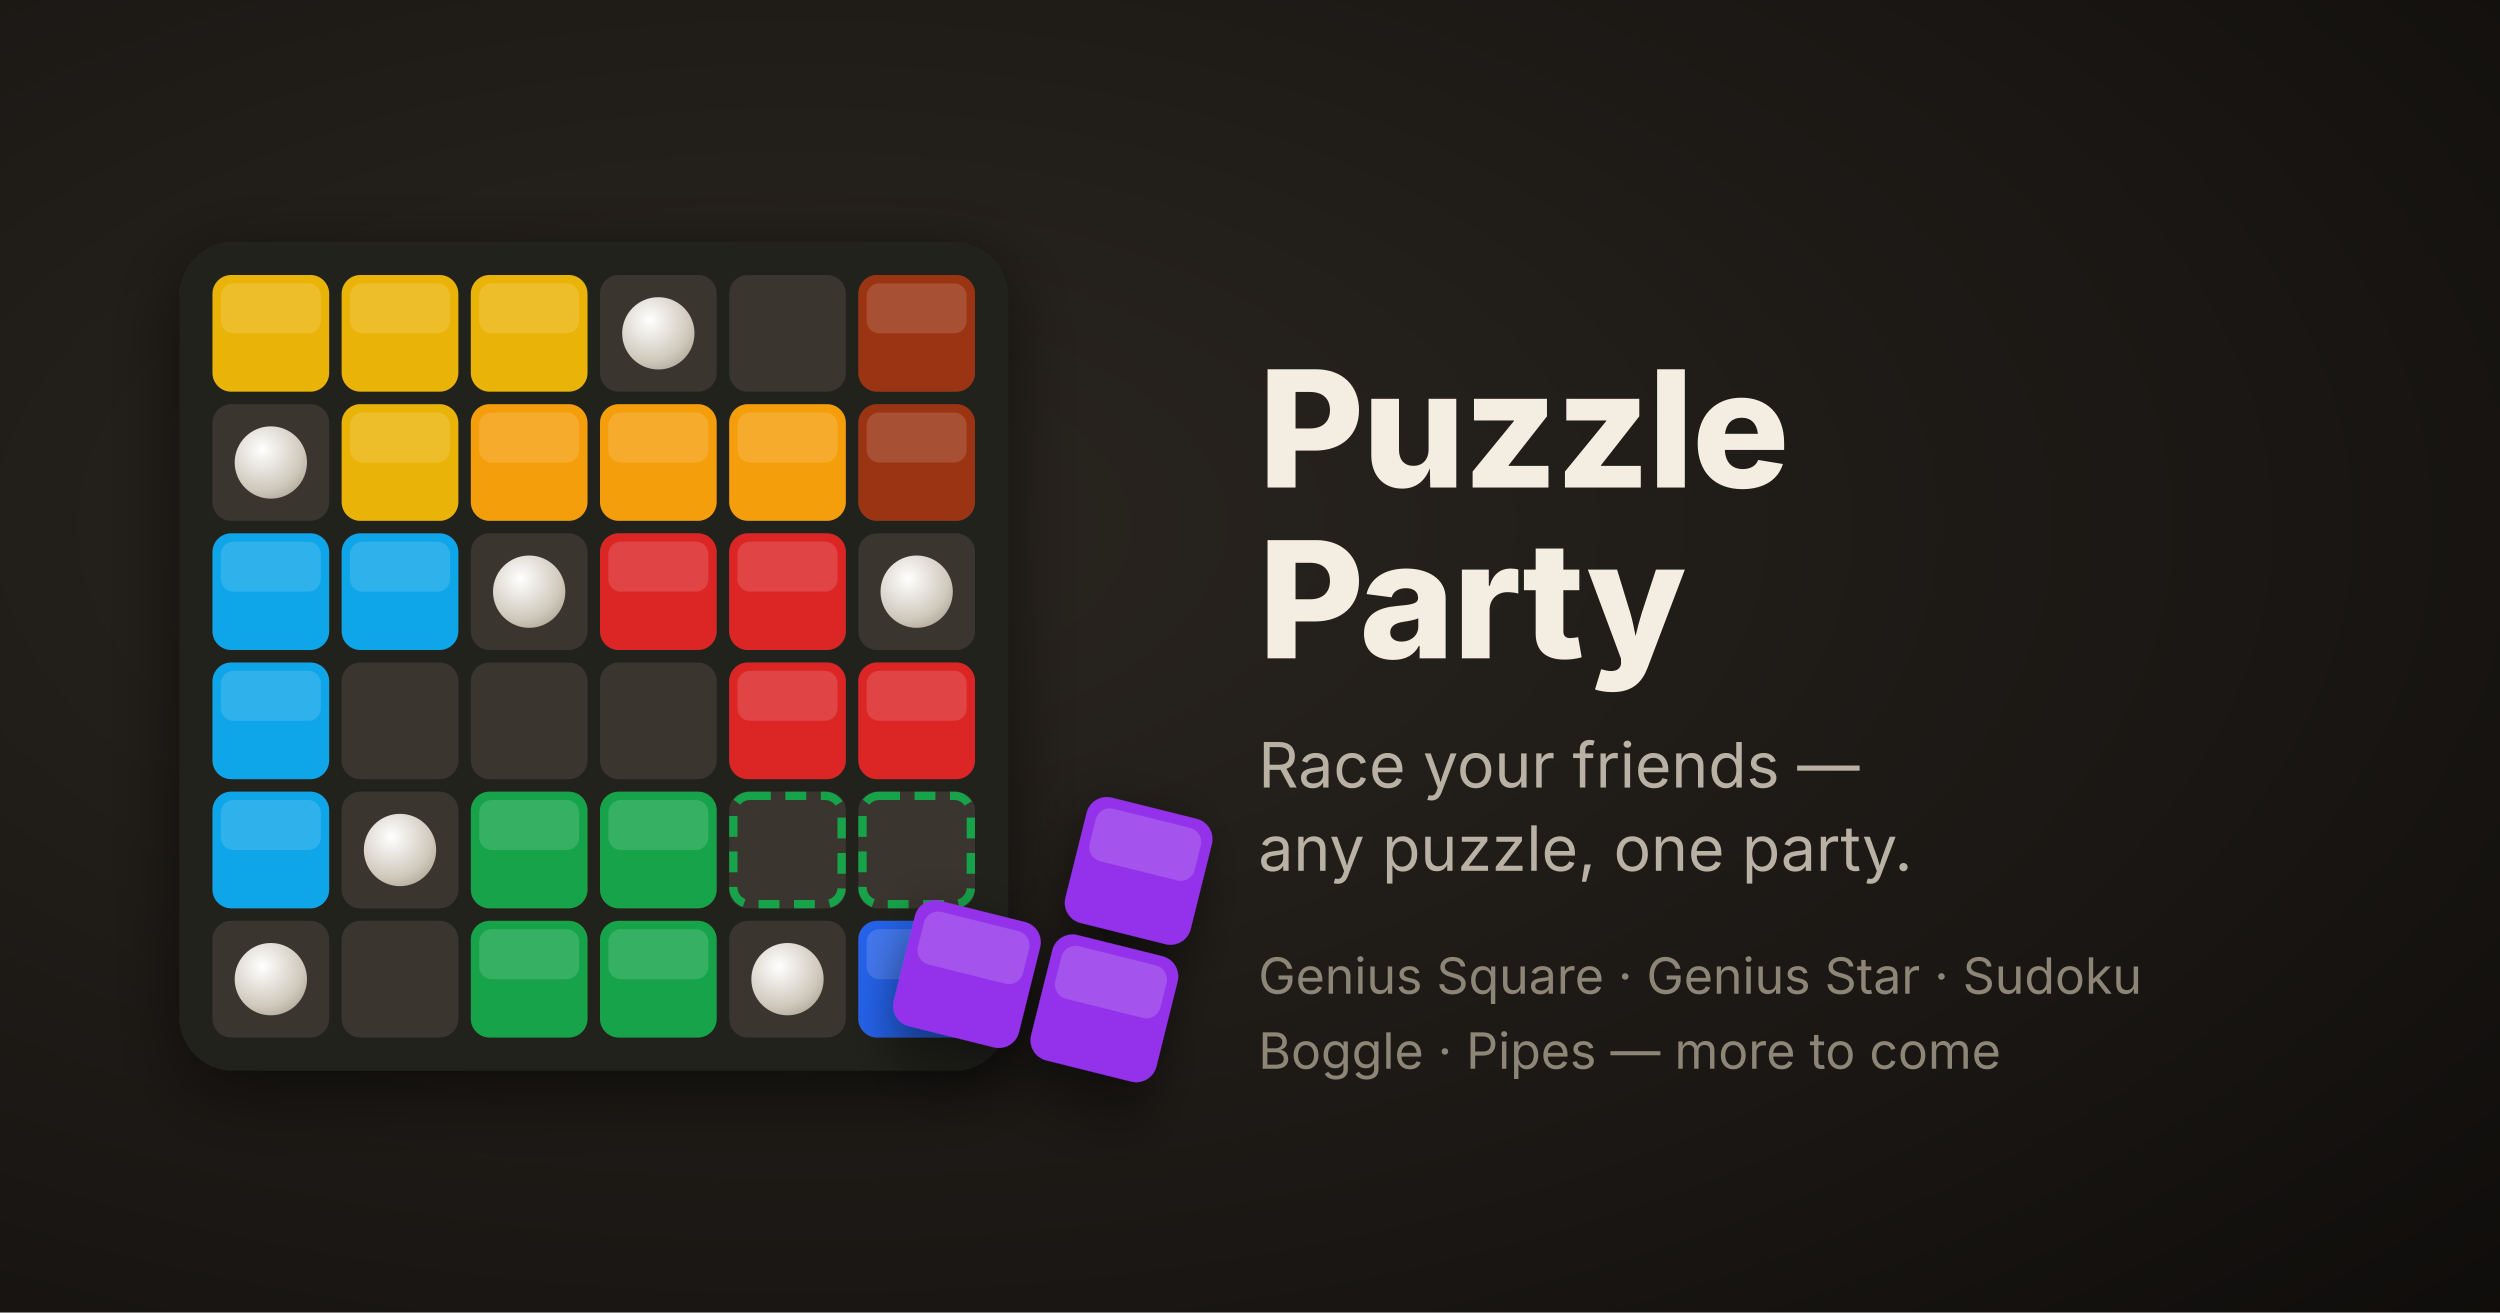
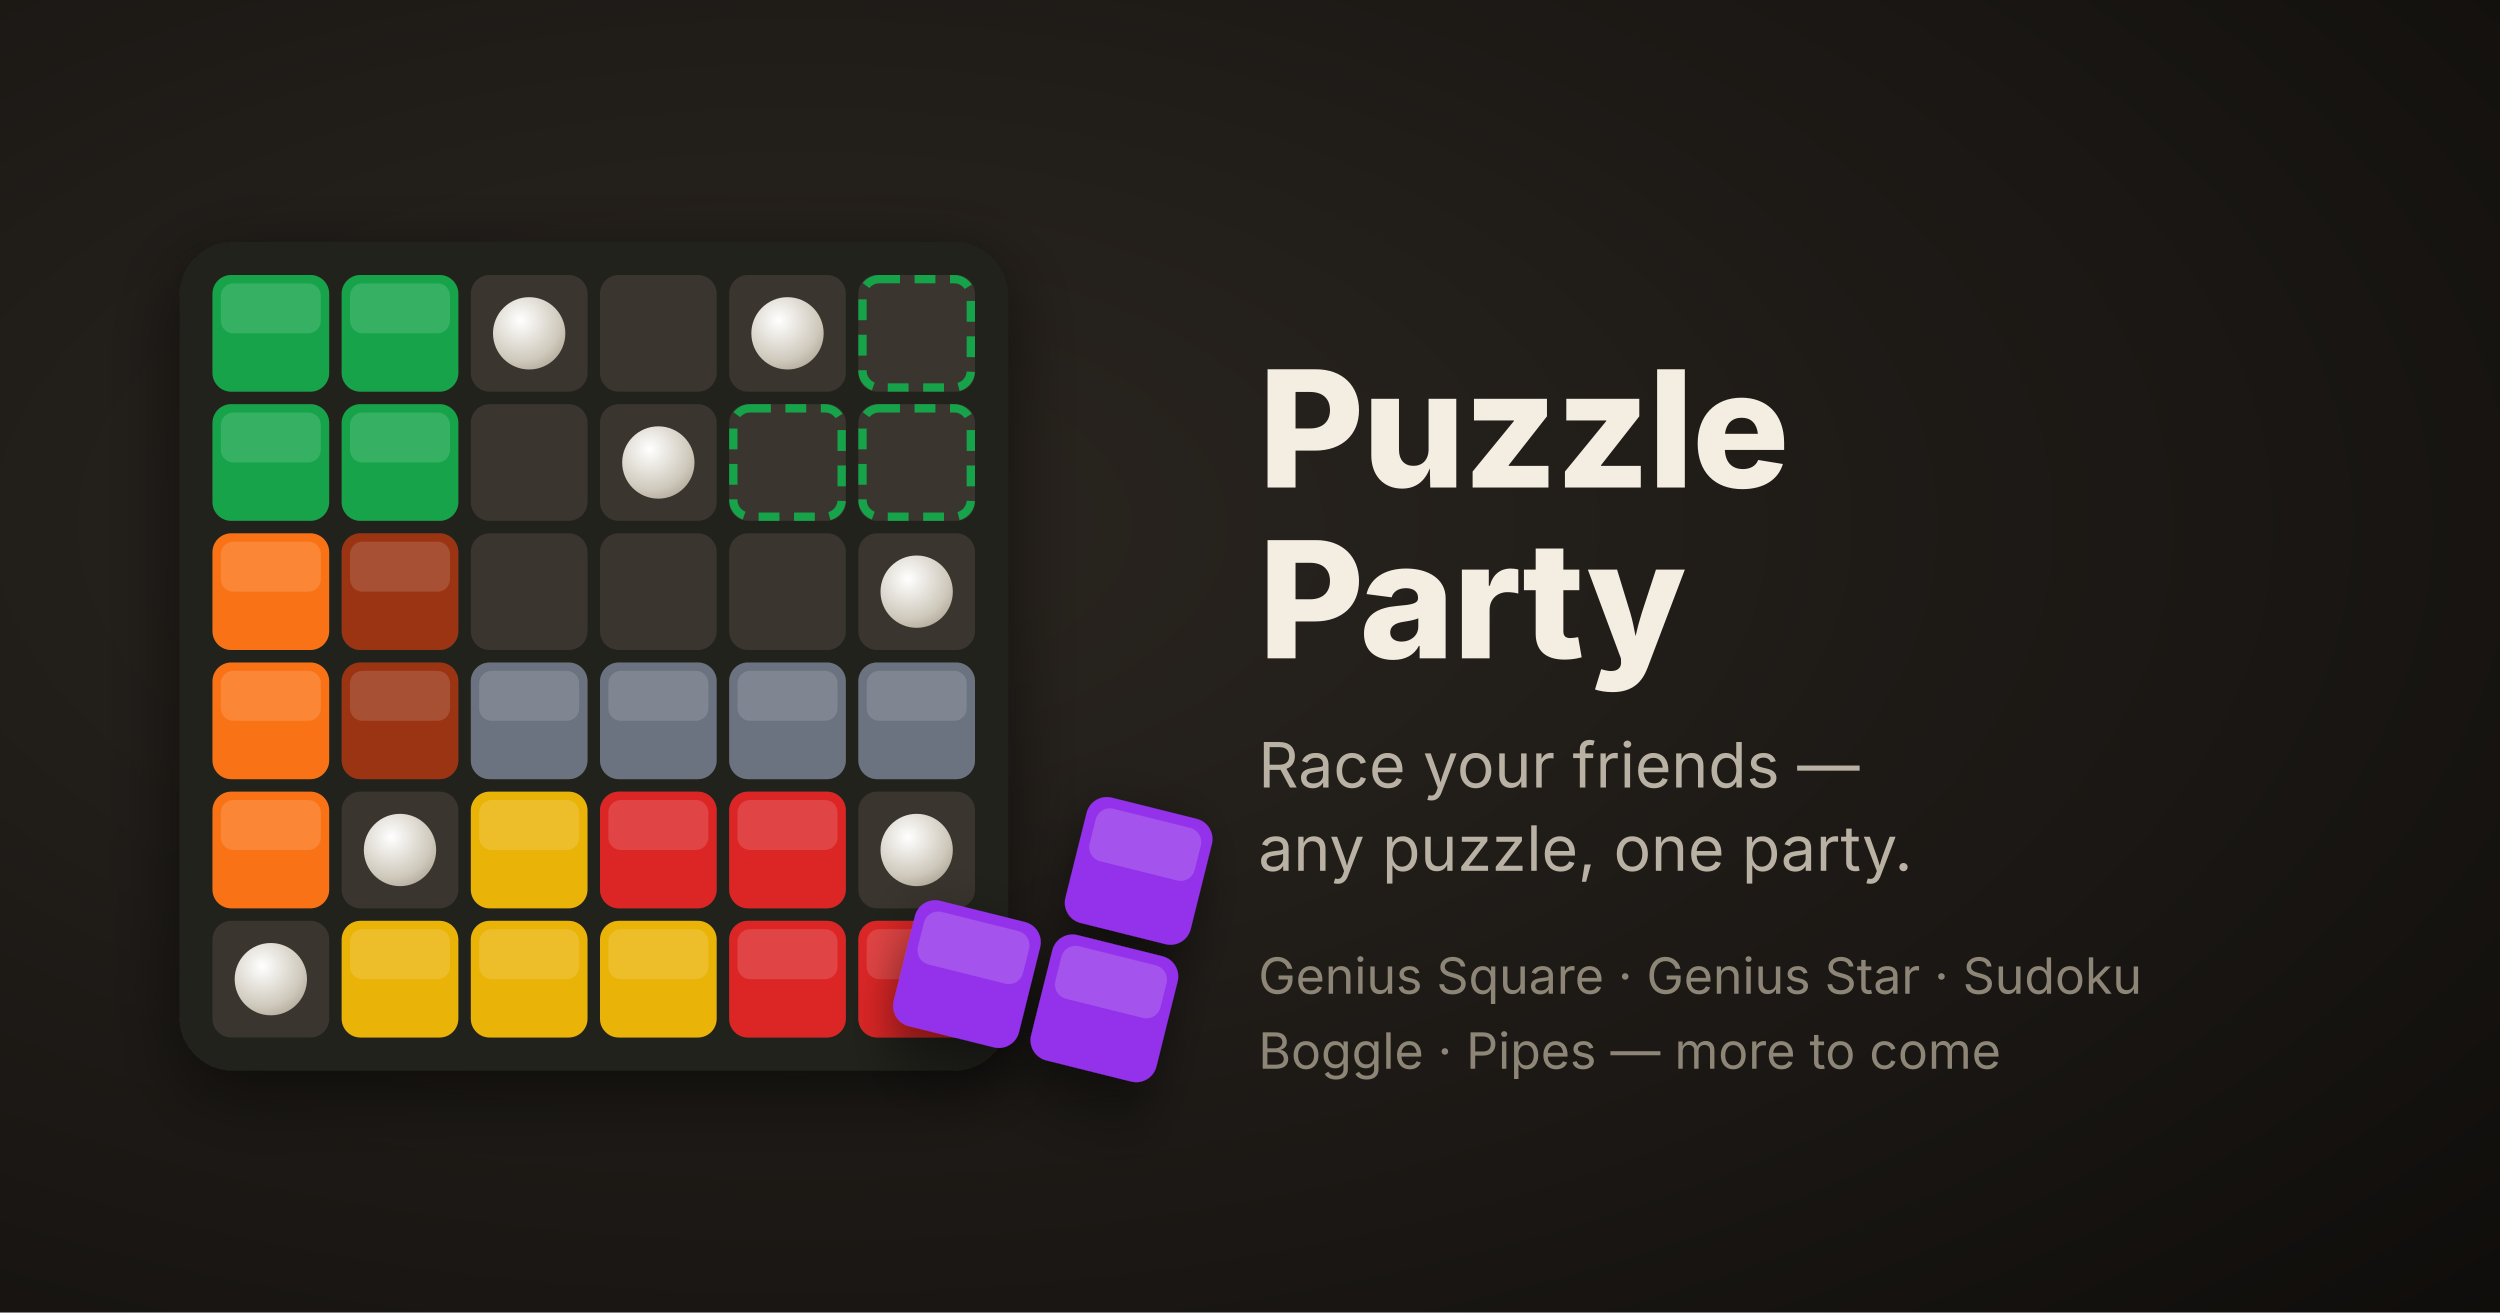
<svg xmlns="http://www.w3.org/2000/svg" width="1200" height="630" viewBox="0 0 1200 630" font-family="system-ui, -apple-system, 'Segoe UI', sans-serif">
  <defs>
    <radialGradient id="bg" cx="32%" cy="40%" r="95%">
      <stop offset="0%" stop-color="#2b2620" />
      <stop offset="60%" stop-color="#1a1714" />
      <stop offset="100%" stop-color="#0e0c0a" />
    </radialGradient>
    <radialGradient id="pearl" cx="38%" cy="32%" r="80%">
      <stop offset="0%" stop-color="#ffffff" />
      <stop offset="70%" stop-color="#cfc9bc" />
      <stop offset="100%" stop-color="#a9a294" />
    </radialGradient>
    <filter id="drop" x="-40%" y="-40%" width="180%" height="180%">
      <feDropShadow dx="0" dy="14" stdDeviation="14" flood-color="#000" flood-opacity=".5" />
    </filter>
    <filter id="boardShadow" x="-20%" y="-20%" width="140%" height="140%">
      <feDropShadow dx="0" dy="10" stdDeviation="18" flood-color="#000" flood-opacity=".55" />
    </filter>
  </defs>
  <rect width="1200" height="630" fill="url(#bg)" />
  <g filter="url(#boardShadow)">
    <rect x="86" y="116" width="398" height="398" rx="26" fill="#23201b" />
  </g>
  <rect x="102" y="132" width="56" height="56" rx="9" fill="#3a352e" />
  <rect x="164" y="132" width="56" height="56" rx="9" fill="#3a352e" />
  <rect x="226" y="132" width="56" height="56" rx="9" fill="#3a352e" />
  <rect x="288" y="132" width="56" height="56" rx="9" fill="#3a352e" />
  <rect x="350" y="132" width="56" height="56" rx="9" fill="#3a352e" />
  <rect x="412" y="132" width="56" height="56" rx="9" fill="#3a352e" />
  <rect x="102" y="194" width="56" height="56" rx="9" fill="#3a352e" />
  <rect x="164" y="194" width="56" height="56" rx="9" fill="#3a352e" />
  <rect x="226" y="194" width="56" height="56" rx="9" fill="#3a352e" />
  <rect x="288" y="194" width="56" height="56" rx="9" fill="#3a352e" />
  <rect x="350" y="194" width="56" height="56" rx="9" fill="#3a352e" />
  <rect x="412" y="194" width="56" height="56" rx="9" fill="#3a352e" />
  <rect x="102" y="256" width="56" height="56" rx="9" fill="#3a352e" />
  <rect x="164" y="256" width="56" height="56" rx="9" fill="#3a352e" />
  <rect x="226" y="256" width="56" height="56" rx="9" fill="#3a352e" />
  <rect x="288" y="256" width="56" height="56" rx="9" fill="#3a352e" />
  <rect x="350" y="256" width="56" height="56" rx="9" fill="#3a352e" />
  <rect x="412" y="256" width="56" height="56" rx="9" fill="#3a352e" />
  <rect x="102" y="318" width="56" height="56" rx="9" fill="#3a352e" />
  <rect x="164" y="318" width="56" height="56" rx="9" fill="#3a352e" />
  <rect x="226" y="318" width="56" height="56" rx="9" fill="#3a352e" />
  <rect x="288" y="318" width="56" height="56" rx="9" fill="#3a352e" />
  <rect x="350" y="318" width="56" height="56" rx="9" fill="#3a352e" />
  <rect x="412" y="318" width="56" height="56" rx="9" fill="#3a352e" />
  <rect x="102" y="380" width="56" height="56" rx="9" fill="#3a352e" />
  <rect x="164" y="380" width="56" height="56" rx="9" fill="#3a352e" />
  <rect x="226" y="380" width="56" height="56" rx="9" fill="#3a352e" />
  <rect x="288" y="380" width="56" height="56" rx="9" fill="#3a352e" />
  <rect x="350" y="380" width="56" height="56" rx="9" fill="#3a352e" />
  <rect x="412" y="380" width="56" height="56" rx="9" fill="#3a352e" />
  <rect x="102" y="442" width="56" height="56" rx="9" fill="#3a352e" />
  <rect x="164" y="442" width="56" height="56" rx="9" fill="#3a352e" />
  <rect x="226" y="442" width="56" height="56" rx="9" fill="#3a352e" />
  <rect x="288" y="442" width="56" height="56" rx="9" fill="#3a352e" />
  <rect x="350" y="442" width="56" height="56" rx="9" fill="#3a352e" />
  <rect x="412" y="442" width="56" height="56" rx="9" fill="#3a352e" />
-   <rect x="102" y="132" width="56" height="56" rx="9" fill="#eab308" />
+   <rect x="226" y="318" width="56" height="56" rx="9" fill="#6b7280" />
+   <rect x="230" y="322" width="48" height="24" rx="6" fill="#ffffff" opacity=".14" />
+   <rect x="288" y="318" width="56" height="56" rx="9" fill="#6b7280" />
+   <rect x="292" y="322" width="48" height="24" rx="6" fill="#ffffff" opacity=".14" />
+   <rect x="350" y="318" width="56" height="56" rx="9" fill="#6b7280" />
+   <rect x="354" y="322" width="48" height="24" rx="6" fill="#ffffff" opacity=".14" />
+   <rect x="412" y="318" width="56" height="56" rx="9" fill="#6b7280" />
+   <rect x="416" y="322" width="48" height="24" rx="6" fill="#ffffff" opacity=".14" />
+   <rect x="102" y="132" width="56" height="56" rx="9" fill="#16a34a" />
  <rect x="106" y="136" width="48" height="24" rx="6" fill="#ffffff" opacity=".14" />
-   <rect x="164" y="132" width="56" height="56" rx="9" fill="#eab308" />
+   <rect x="164" y="132" width="56" height="56" rx="9" fill="#16a34a" />
  <rect x="168" y="136" width="48" height="24" rx="6" fill="#ffffff" opacity=".14" />
-   <rect x="226" y="132" width="56" height="56" rx="9" fill="#eab308" />
-   <rect x="230" y="136" width="48" height="24" rx="6" fill="#ffffff" opacity=".14" />
-   <rect x="164" y="194" width="56" height="56" rx="9" fill="#eab308" />
+   <rect x="102" y="194" width="56" height="56" rx="9" fill="#16a34a" />
+   <rect x="106" y="198" width="48" height="24" rx="6" fill="#ffffff" opacity=".14" />
+   <rect x="164" y="194" width="56" height="56" rx="9" fill="#16a34a" />
  <rect x="168" y="198" width="48" height="24" rx="6" fill="#ffffff" opacity=".14" />
-   <rect x="412" y="132" width="56" height="56" rx="9" fill="#9a3412" />
-   <rect x="416" y="136" width="48" height="24" rx="6" fill="#ffffff" opacity=".14" />
-   <rect x="412" y="194" width="56" height="56" rx="9" fill="#9a3412" />
-   <rect x="416" y="198" width="48" height="24" rx="6" fill="#ffffff" opacity=".14" />
-   <rect x="226" y="194" width="56" height="56" rx="9" fill="#f59e0b" />
-   <rect x="230" y="198" width="48" height="24" rx="6" fill="#ffffff" opacity=".14" />
-   <rect x="288" y="194" width="56" height="56" rx="9" fill="#f59e0b" />
-   <rect x="292" y="198" width="48" height="24" rx="6" fill="#ffffff" opacity=".14" />
-   <rect x="350" y="194" width="56" height="56" rx="9" fill="#f59e0b" />
-   <rect x="354" y="198" width="48" height="24" rx="6" fill="#ffffff" opacity=".14" />
-   <rect x="288" y="256" width="56" height="56" rx="9" fill="#dc2626" />
-   <rect x="292" y="260" width="48" height="24" rx="6" fill="#ffffff" opacity=".14" />
-   <rect x="350" y="256" width="56" height="56" rx="9" fill="#dc2626" />
-   <rect x="354" y="260" width="48" height="24" rx="6" fill="#ffffff" opacity=".14" />
-   <rect x="350" y="318" width="56" height="56" rx="9" fill="#dc2626" />
-   <rect x="354" y="322" width="48" height="24" rx="6" fill="#ffffff" opacity=".14" />
-   <rect x="412" y="318" width="56" height="56" rx="9" fill="#dc2626" />
-   <rect x="416" y="322" width="48" height="24" rx="6" fill="#ffffff" opacity=".14" />
-   <rect x="102" y="256" width="56" height="56" rx="9" fill="#0ea5e9" />
+   <rect x="288" y="380" width="56" height="56" rx="9" fill="#dc2626" />
+   <rect x="292" y="384" width="48" height="24" rx="6" fill="#ffffff" opacity=".14" />
+   <rect x="350" y="380" width="56" height="56" rx="9" fill="#dc2626" />
+   <rect x="354" y="384" width="48" height="24" rx="6" fill="#ffffff" opacity=".14" />
+   <rect x="350" y="442" width="56" height="56" rx="9" fill="#dc2626" />
+   <rect x="354" y="446" width="48" height="24" rx="6" fill="#ffffff" opacity=".14" />
+   <rect x="412" y="442" width="56" height="56" rx="9" fill="#dc2626" />
+   <rect x="416" y="446" width="48" height="24" rx="6" fill="#ffffff" opacity=".14" />
+   <rect x="226" y="380" width="56" height="56" rx="9" fill="#eab308" />
+   <rect x="230" y="384" width="48" height="24" rx="6" fill="#ffffff" opacity=".14" />
+   <rect x="164" y="442" width="56" height="56" rx="9" fill="#eab308" />
+   <rect x="168" y="446" width="48" height="24" rx="6" fill="#ffffff" opacity=".14" />
+   <rect x="226" y="442" width="56" height="56" rx="9" fill="#eab308" />
+   <rect x="230" y="446" width="48" height="24" rx="6" fill="#ffffff" opacity=".14" />
+   <rect x="288" y="442" width="56" height="56" rx="9" fill="#eab308" />
+   <rect x="292" y="446" width="48" height="24" rx="6" fill="#ffffff" opacity=".14" />
+   <rect x="102" y="256" width="56" height="56" rx="9" fill="#f97316" />
  <rect x="106" y="260" width="48" height="24" rx="6" fill="#ffffff" opacity=".14" />
-   <rect x="164" y="256" width="56" height="56" rx="9" fill="#0ea5e9" />
+   <rect x="102" y="318" width="56" height="56" rx="9" fill="#f97316" />
+   <rect x="106" y="322" width="48" height="24" rx="6" fill="#ffffff" opacity=".14" />
+   <rect x="102" y="380" width="56" height="56" rx="9" fill="#f97316" />
+   <rect x="106" y="384" width="48" height="24" rx="6" fill="#ffffff" opacity=".14" />
+   <rect x="164" y="256" width="56" height="56" rx="9" fill="#9a3412" />
  <rect x="168" y="260" width="48" height="24" rx="6" fill="#ffffff" opacity=".14" />
-   <rect x="102" y="318" width="56" height="56" rx="9" fill="#0ea5e9" />
-   <rect x="106" y="322" width="48" height="24" rx="6" fill="#ffffff" opacity=".14" />
-   <rect x="102" y="380" width="56" height="56" rx="9" fill="#0ea5e9" />
-   <rect x="106" y="384" width="48" height="24" rx="6" fill="#ffffff" opacity=".14" />
-   <rect x="226" y="380" width="56" height="56" rx="9" fill="#16a34a" />
-   <rect x="230" y="384" width="48" height="24" rx="6" fill="#ffffff" opacity=".14" />
-   <rect x="288" y="380" width="56" height="56" rx="9" fill="#16a34a" />
-   <rect x="292" y="384" width="48" height="24" rx="6" fill="#ffffff" opacity=".14" />
-   <rect x="226" y="442" width="56" height="56" rx="9" fill="#16a34a" />
-   <rect x="230" y="446" width="48" height="24" rx="6" fill="#ffffff" opacity=".14" />
-   <rect x="288" y="442" width="56" height="56" rx="9" fill="#16a34a" />
-   <rect x="292" y="446" width="48" height="24" rx="6" fill="#ffffff" opacity=".14" />
-   <rect x="412" y="442" width="56" height="56" rx="9" fill="#2563eb" />
-   <rect x="416" y="446" width="48" height="24" rx="6" fill="#ffffff" opacity=".14" />
-   <circle cx="316" cy="160" r="17.36" fill="url(#pearl)" />
-   <circle cx="130" cy="222" r="17.36" fill="url(#pearl)" />
-   <circle cx="254" cy="284" r="17.36" fill="url(#pearl)" />
+   <rect x="164" y="318" width="56" height="56" rx="9" fill="#9a3412" />
+   <rect x="168" y="322" width="48" height="24" rx="6" fill="#ffffff" opacity=".14" />
+   <circle cx="254" cy="160" r="17.36" fill="url(#pearl)" />
+   <circle cx="378" cy="160" r="17.36" fill="url(#pearl)" />
+   <circle cx="316" cy="222" r="17.36" fill="url(#pearl)" />
  <circle cx="440" cy="284" r="17.36" fill="url(#pearl)" />
  <circle cx="192" cy="408" r="17.36" fill="url(#pearl)" />
+   <circle cx="440" cy="408" r="17.36" fill="url(#pearl)" />
  <circle cx="130" cy="470" r="17.36" fill="url(#pearl)" />
-   <circle cx="378" cy="470" r="17.36" fill="url(#pearl)" />
-   <rect x="352" y="382" width="52" height="52" rx="8" fill="none" stroke="#16a34a" stroke-width="4" stroke-dasharray="10 7" />
-   <rect x="414" y="382" width="52" height="52" rx="8" fill="none" stroke="#16a34a" stroke-width="4" stroke-dasharray="10 7" />
+   <rect x="414" y="134" width="52" height="52" rx="8" fill="none" stroke="#16a34a" stroke-width="4" stroke-dasharray="10 7" />
+   <rect x="352" y="196" width="52" height="52" rx="8" fill="none" stroke="#16a34a" stroke-width="4" stroke-dasharray="10 7" />
+   <rect x="414" y="196" width="52" height="52" rx="8" fill="none" stroke="#16a34a" stroke-width="4" stroke-dasharray="10 7" />
  <g transform="translate(458, 364) rotate(14)" filter="url(#drop)">
    <rect x="68" y="0" width="62" height="62" rx="10" fill="#9333ea" />
    <rect x="73" y="5" width="52" height="26" rx="7" fill="#ffffff" opacity=".16" />
    <rect x="0" y="68" width="62" height="62" rx="10" fill="#9333ea" />
    <rect x="5" y="73" width="52" height="26" rx="7" fill="#ffffff" opacity=".16" />
    <rect x="68" y="68" width="62" height="62" rx="10" fill="#9333ea" />
    <rect x="73" y="73" width="52" height="26" rx="7" fill="#ffffff" opacity=".16" />
  </g>
  <text x="604" y="234" font-size="78" font-weight="800" fill="#f3ede2" letter-spacing="-1">Puzzle</text>
  <text x="604" y="316" font-size="78" font-weight="800" fill="#f3ede2" letter-spacing="-1">Party</text>
  <text x="604" y="378" font-size="30" fill="#b9b1a3">Race your friends —</text>
  <text x="604" y="418" font-size="30" fill="#b9b1a3">any puzzle, one party.</text>
  <g transform="translate(604, 468)">
    <text x="0" y="9" font-size="24" fill="#8d8576">Genius Square · Genius Star · Sudoku</text>
    <text x="0" y="45" font-size="24" fill="#8d8576">Boggle · Pipes — more to come</text>
  </g>
</svg>
